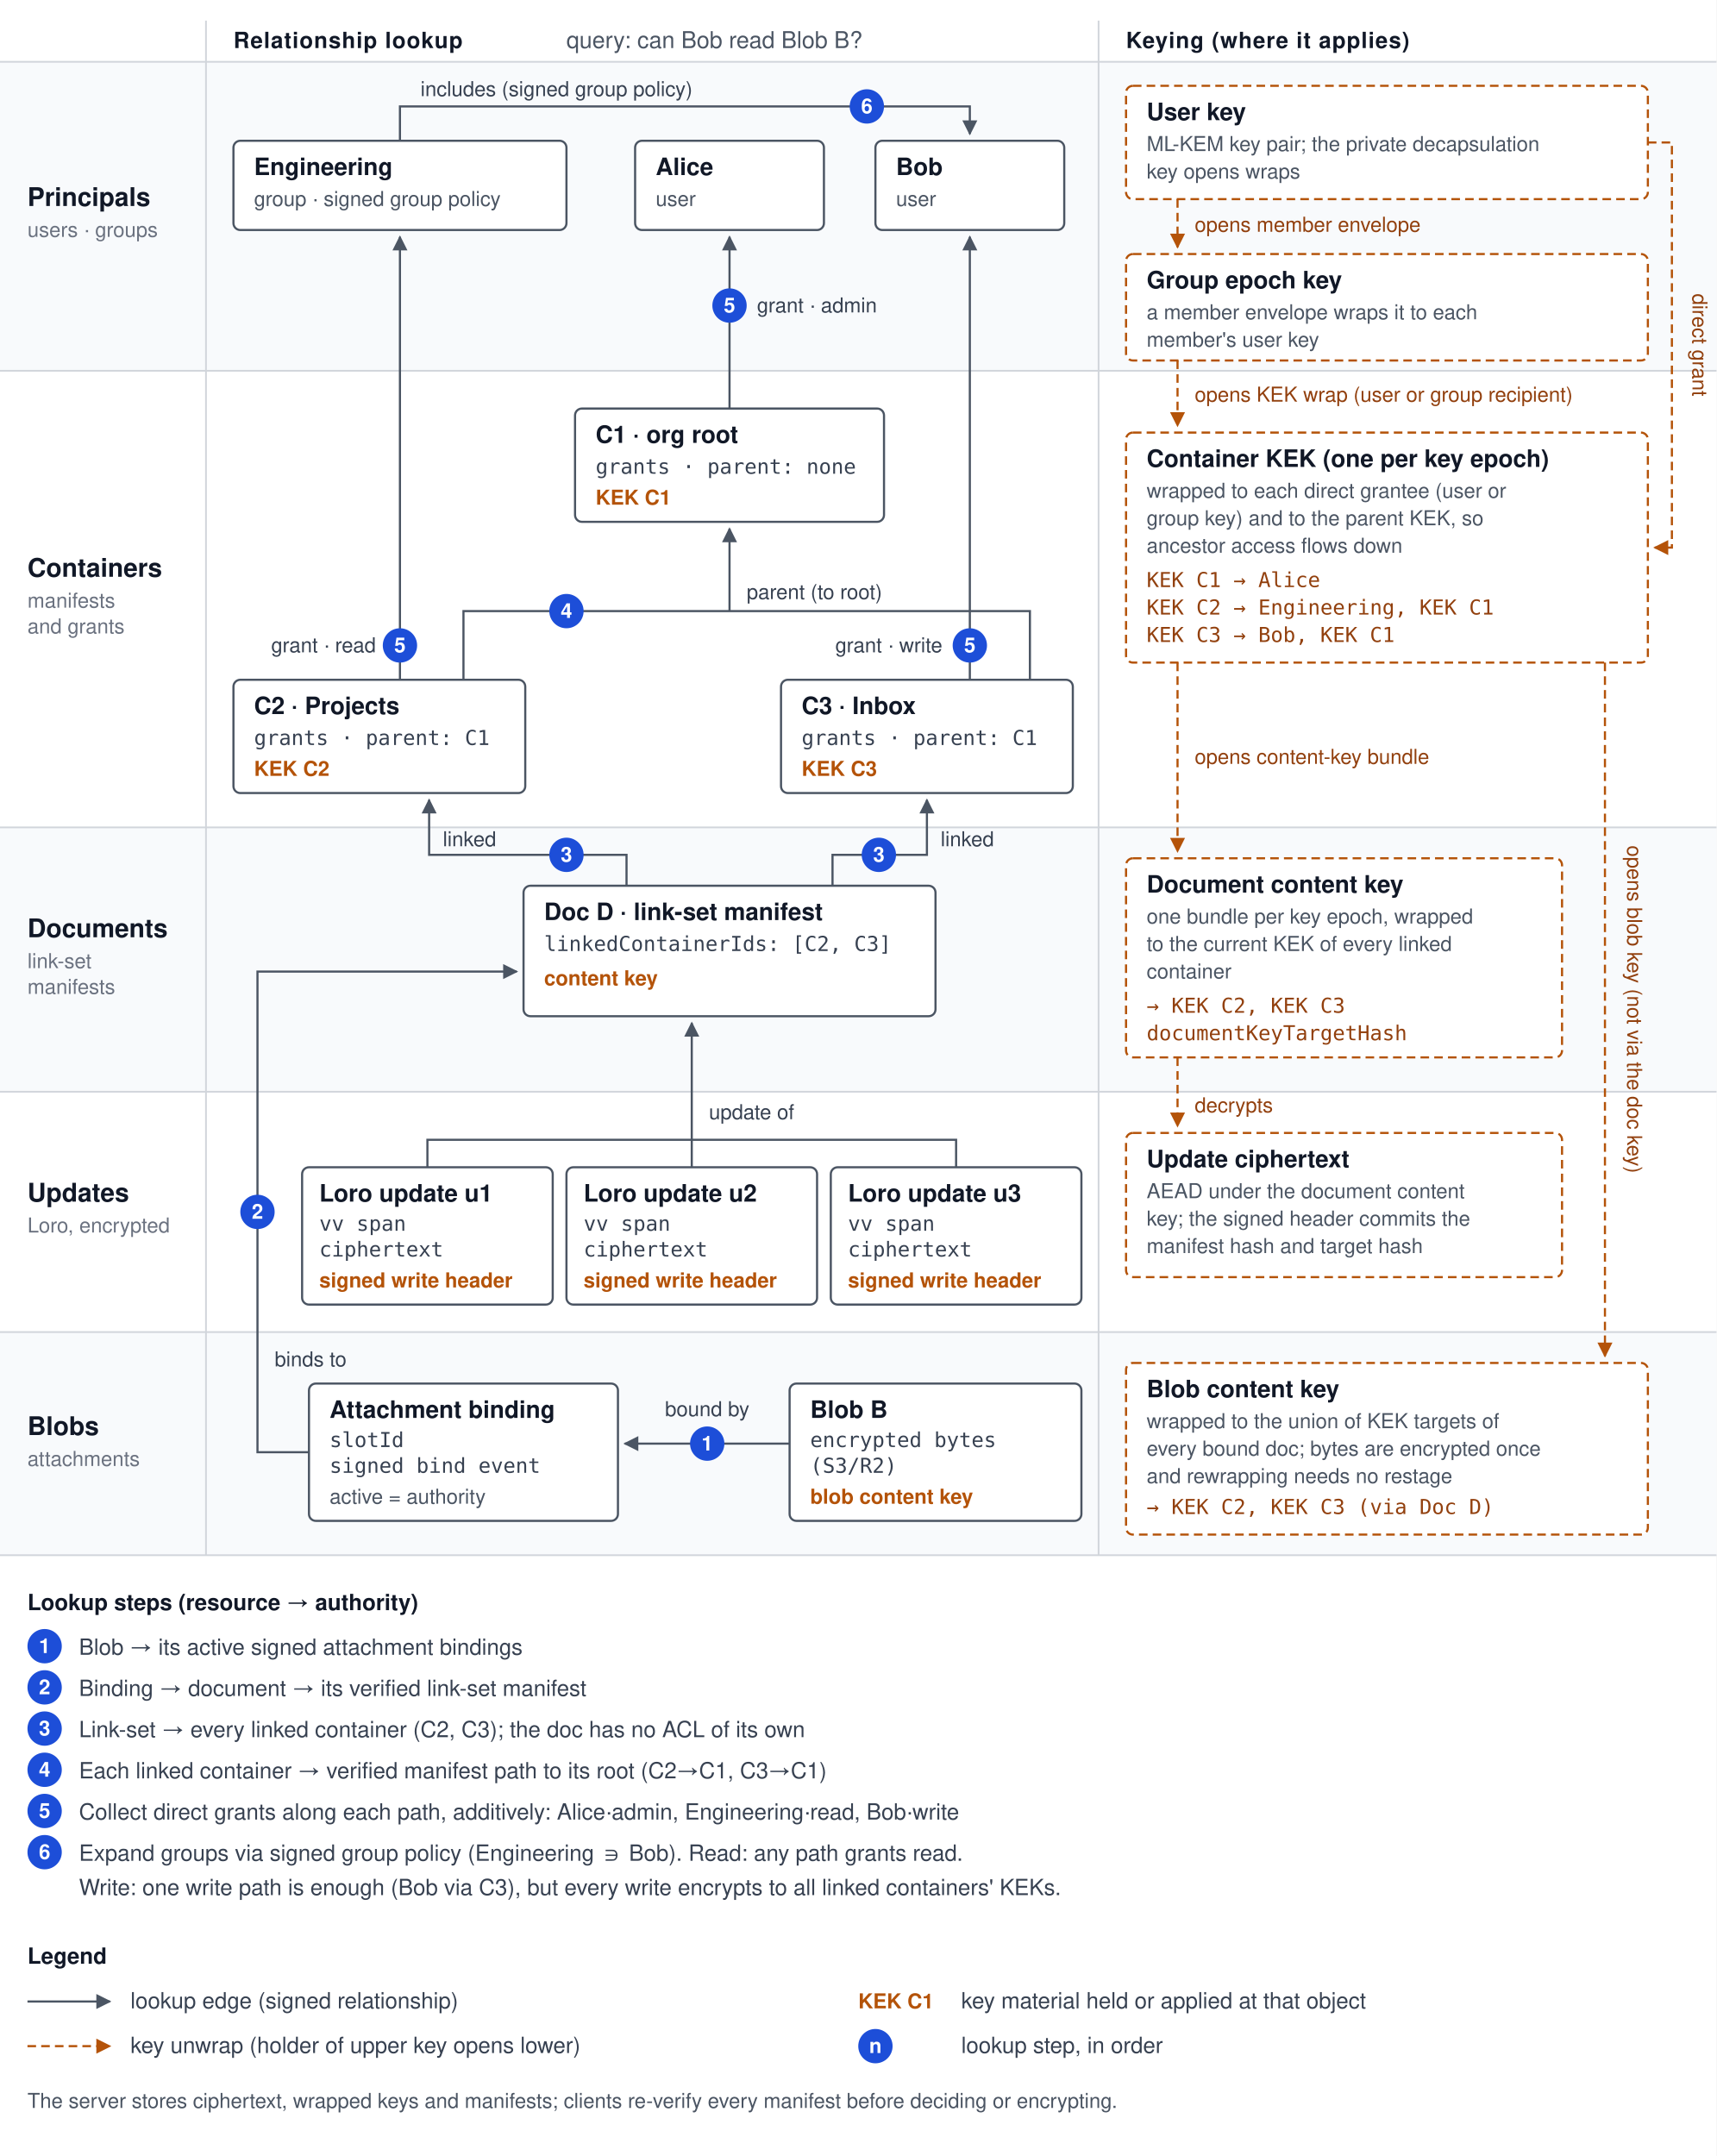
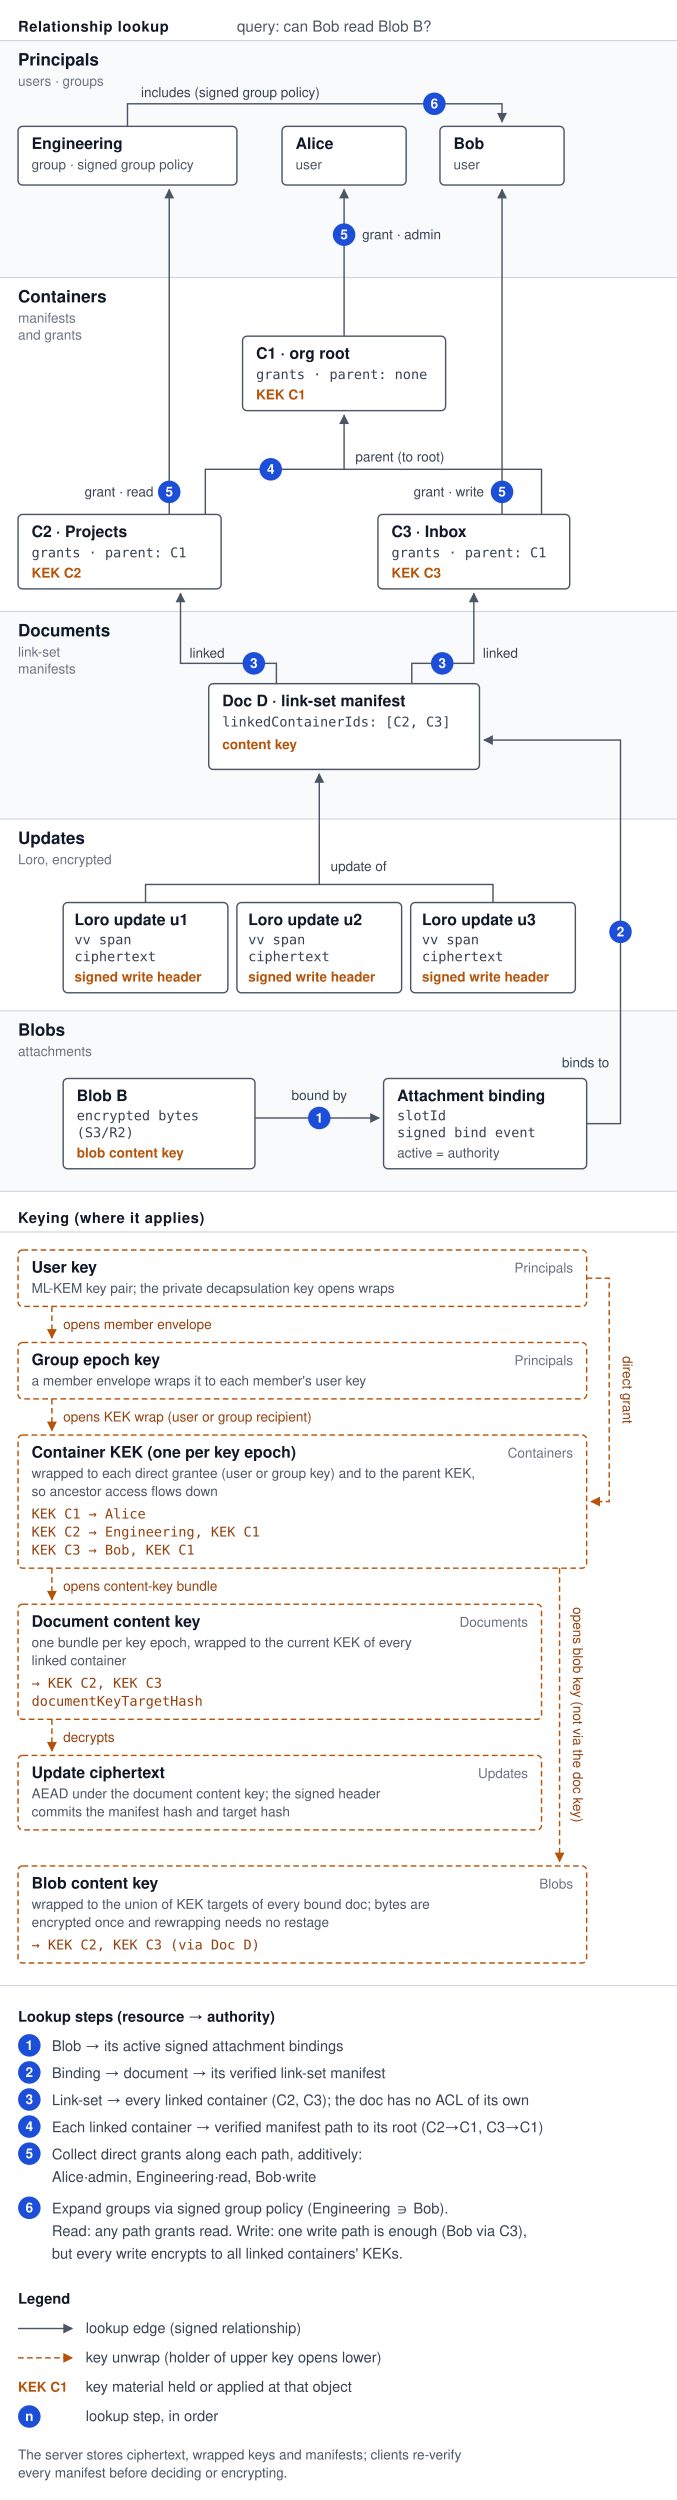
- <svg xmlns="http://www.w3.org/2000/svg" width="1000" height="1256" viewBox="0 0 1000 1256" font-family="ui-sans-serif, -apple-system, 'Segoe UI', Helvetica, Arial, sans-serif">
+ <svg xmlns="http://www.w3.org/2000/svg" width="600" height="2216" viewBox="0 0 600 2216" font-family="ui-sans-serif, -apple-system, 'Segoe UI', Helvetica, Arial, sans-serif">
  <defs>
    <marker id="access-keying-arrow" viewBox="0 0 10 10" refX="9" refY="5" markerWidth="7" markerHeight="7" orient="auto-start-reverse">
      <path d="M0,0 L10,5 L0,10 z" class="arrowhead" />
    </marker>
    <marker id="access-keying-arrow-key" viewBox="0 0 10 10" refX="9" refY="5" markerWidth="7" markerHeight="7" orient="auto-start-reverse">
      <path d="M0,0 L10,5 L0,10 z" class="arrowhead-key" />
    </marker>
    <style>
      .sub { font-size: 13.5px; fill: #4b5563; }
      .colhead { font-size: 13px; font-weight: 600; fill: #111827; letter-spacing: 0.04em; text-transform: uppercase; }
      .lane { font-size: 15px; font-weight: 600; fill: #111827; }
      .lanesub { font-size: 12px; fill: #6b7280; }
      .box { fill: #ffffff; stroke: #4b5563; stroke-width: 1.25; }
      .kbox { fill: #ffffff; stroke: #b45309; stroke-width: 1.25; stroke-dasharray: 5 3; }
      .name { font-size: 14px; font-weight: 600; fill: #111827; }
      .meta { font-size: 12px; fill: #4b5563; }
      .mono { font-size: 12px; fill: #374151; font-family: ui-monospace, SFMono-Regular, Menlo, Consolas, monospace; }
      .key { font-size: 12px; fill: #b45309; font-weight: 600; }
      .keymono { font-size: 12px; fill: #92400e; font-family: ui-monospace, SFMono-Regular, Menlo, Consolas, monospace; }
      .edge { fill: none; stroke: #4b5563; stroke-width: 1.25; }
      .kedge { fill: none; stroke: #b45309; stroke-width: 1.25; stroke-dasharray: 5 3; }
      .elabel { font-size: 12px; fill: #374151; }
      .klabel { font-size: 12px; fill: #92400e; }
      .step { fill: #1d4ed8; }
      .stepnum { font-size: 12px; font-weight: 700; fill: #ffffff; text-anchor: middle; }
      .foot { font-size: 13px; fill: #374151; }
      .foothead { font-size: 13px; font-weight: 600; fill: #111827; }
      .canvas { fill: #ffffff; }
      .band { fill: #f8fafc; }
      .rule { stroke: #d1d5db; stroke-width: 1; }
      .arrowhead { fill: #4b5563; }
      .arrowhead-key { fill: #b45309; }
    </style>
  </defs>
-   <rect x="0" y="0" width="1000" height="1256" class="canvas" />
-   <rect x="0" y="36" width="1000" height="180" class="band" />
-   <rect x="0" y="216" width="1000" height="266" class="canvas" />
-   <rect x="0" y="482" width="1000" height="154" class="band" />
-   <rect x="0" y="636" width="1000" height="140" class="canvas" />
-   <rect x="0" y="776" width="1000" height="130" class="band" />
+   <rect x="0" y="0" width="600" height="2216" class="canvas" />
+   <rect x="0" y="36" width="600" height="210" class="band" />
+   <rect x="0" y="246" width="600" height="296" class="canvas" />
+   <rect x="0" y="542" width="600" height="184" class="band" />
+   <rect x="0" y="726" width="600" height="170" class="canvas" />
+   <rect x="0" y="896" width="600" height="160" class="band" />
  <g class="rule">
-     <line x1="0" y1="36" x2="1000" y2="36" />
-     <line x1="0" y1="216" x2="1000" y2="216" />
-     <line x1="0" y1="482" x2="1000" y2="482" />
-     <line x1="0" y1="636" x2="1000" y2="636" />
-     <line x1="0" y1="776" x2="1000" y2="776" />
-     <line x1="0" y1="906" x2="1000" y2="906" />
-     <line x1="120" y1="12" x2="120" y2="906" />
-     <line x1="640" y1="12" x2="640" y2="906" />
+     <line x1="0" y1="36" x2="600" y2="36" />
+     <line x1="0" y1="246" x2="600" y2="246" />
+     <line x1="0" y1="542" x2="600" y2="542" />
+     <line x1="0" y1="726" x2="600" y2="726" />
+     <line x1="0" y1="896" x2="600" y2="896" />
+     <line x1="0" y1="1056" x2="600" y2="1056" />
+     <line x1="0" y1="1092" x2="600" y2="1092" />
+     <line x1="0" y1="1760" x2="600" y2="1760" />
  </g>
-   <text x="136" y="28" class="colhead">Relationship lookup</text>
-   <text x="330" y="28" class="sub">query: can Bob read Blob B?</text>
-   <text x="656" y="28" class="colhead">Keying (where it applies)</text>
-   <text x="16" y="120" class="lane">Principals</text>
-   <text x="16" y="138" class="lanesub">users · groups</text>
-   <text x="16" y="336" class="lane">Containers</text>
-   <text x="16" y="354" class="lanesub">manifests</text>
-   <text x="16" y="369" class="lanesub">and grants</text>
-   <text x="16" y="546" class="lane">Documents</text>
-   <text x="16" y="564" class="lanesub">link-set</text>
-   <text x="16" y="579" class="lanesub">manifests</text>
-   <text x="16" y="700" class="lane">Updates</text>
-   <text x="16" y="718" class="lanesub">Loro, encrypted</text>
-   <text x="16" y="836" class="lane">Blobs</text>
-   <text x="16" y="854" class="lanesub">attachments</text>
-   <rect x="136" y="82" width="194" height="52" rx="4" class="box" />
-   <text x="148" y="102" class="name">Engineering</text>
-   <text x="148" y="120" class="meta">group · signed group policy</text>
-   <rect x="370" y="82" width="110" height="52" rx="4" class="box" />
-   <text x="382" y="102" class="name">Alice</text>
-   <text x="382" y="120" class="meta">user</text>
-   <rect x="510" y="82" width="110" height="52" rx="4" class="box" />
-   <text x="522" y="102" class="name">Bob</text>
-   <text x="522" y="120" class="meta">user</text>
-   <path d="M233,82 V62 H565 V78" class="edge" marker-end="url(#access-keying-arrow)" />
-   <text x="245" y="56" class="elabel">includes (signed group policy)</text>
-   <circle cx="505" cy="62" r="10" class="step" />
-   <text x="505" y="66" class="stepnum">6</text>
-   <rect x="335" y="238" width="180" height="66" rx="4" class="box" />
-   <text x="347" y="258" class="name">C1 · org root</text>
-   <text x="347" y="276" class="mono">grants · parent: none</text>
-   <text x="347" y="294" class="key">KEK C1</text>
-   <rect x="136" y="396" width="170" height="66" rx="4" class="box" />
-   <text x="148" y="416" class="name">C2 · Projects</text>
-   <text x="148" y="434" class="mono">grants · parent: C1</text>
-   <text x="148" y="452" class="key">KEK C2</text>
-   <rect x="455" y="396" width="170" height="66" rx="4" class="box" />
-   <text x="467" y="416" class="name">C3 · Inbox</text>
-   <text x="467" y="434" class="mono">grants · parent: C1</text>
-   <text x="467" y="452" class="key">KEK C3</text>
-   <path d="M270,396 V356 H600 V396" class="edge" />
-   <path d="M425,356 V308" class="edge" marker-end="url(#access-keying-arrow)" />
-   <text x="435" y="349" class="elabel">parent (to root)</text>
-   <circle cx="330" cy="356" r="10" class="step" />
-   <text x="330" y="360" class="stepnum">4</text>
-   <path d="M233,396 V138" class="edge" marker-end="url(#access-keying-arrow)" />
-   <circle cx="233" cy="376" r="10" class="step" />
-   <text x="233" y="380" class="stepnum">5</text>
-   <text x="219" y="380" class="elabel" text-anchor="end">grant · read</text>
-   <path d="M425,238 V138" class="edge" marker-end="url(#access-keying-arrow)" />
-   <circle cx="425" cy="178" r="10" class="step" />
-   <text x="425" y="182" class="stepnum">5</text>
-   <text x="441" y="182" class="elabel">grant · admin</text>
-   <path d="M565,396 V138" class="edge" marker-end="url(#access-keying-arrow)" />
-   <circle cx="565" cy="376" r="10" class="step" />
-   <text x="565" y="380" class="stepnum">5</text>
-   <text x="549" y="380" class="elabel" text-anchor="end">grant · write</text>
-   <rect x="305" y="516" width="240" height="76" rx="4" class="box" />
-   <text x="317" y="536" class="name">Doc D · link-set manifest</text>
-   <text x="317" y="554" class="mono">linkedContainerIds: [C2, C3]</text>
-   <text x="317" y="574" class="key">content key</text>
-   <path d="M365,516 V498 H250 V466" class="edge" marker-end="url(#access-keying-arrow)" />
-   <path d="M485,516 V498 H540 V466" class="edge" marker-end="url(#access-keying-arrow)" />
-   <circle cx="330" cy="498" r="10" class="step" />
-   <text x="330" y="502" class="stepnum">3</text>
-   <circle cx="512" cy="498" r="10" class="step" />
-   <text x="512" y="502" class="stepnum">3</text>
-   <text x="258" y="493" class="elabel">linked</text>
-   <text x="548" y="493" class="elabel">linked</text>
-   <rect x="176" y="680" width="146" height="80" rx="4" class="box" />
-   <text x="186" y="700" class="name">Loro update u1</text>
-   <text x="186" y="717" class="mono">vv span</text>
-   <text x="186" y="732" class="mono">ciphertext</text>
-   <text x="186" y="750" class="key">signed write header</text>
-   <rect x="330" y="680" width="146" height="80" rx="4" class="box" />
-   <text x="340" y="700" class="name">Loro update u2</text>
-   <text x="340" y="717" class="mono">vv span</text>
-   <text x="340" y="732" class="mono">ciphertext</text>
-   <text x="340" y="750" class="key">signed write header</text>
-   <rect x="484" y="680" width="146" height="80" rx="4" class="box" />
-   <text x="494" y="700" class="name">Loro update u3</text>
-   <text x="494" y="717" class="mono">vv span</text>
-   <text x="494" y="732" class="mono">ciphertext</text>
-   <text x="494" y="750" class="key">signed write header</text>
-   <path d="M249,680 V664 H557 V680" class="edge" />
-   <path d="M403,680 V596" class="edge" marker-end="url(#access-keying-arrow)" />
-   <text x="413" y="652" class="elabel">update of</text>
-   <rect x="180" y="806" width="180" height="80" rx="4" class="box" />
-   <text x="192" y="826" class="name">Attachment binding</text>
-   <text x="192" y="843" class="mono">slotId</text>
-   <text x="192" y="858" class="mono">signed bind event</text>
-   <text x="192" y="876" class="meta">active = authority</text>
-   <rect x="460" y="806" width="170" height="80" rx="4" class="box" />
-   <text x="472" y="826" class="name">Blob B</text>
-   <text x="472" y="843" class="mono">encrypted bytes</text>
-   <text x="472" y="858" class="mono">(S3/R2)</text>
-   <text x="472" y="876" class="key">blob content key</text>
-   <path d="M460,841 H364" class="edge" marker-end="url(#access-keying-arrow)" />
-   <circle cx="412" cy="841" r="10" class="step" />
-   <text x="412" y="845" class="stepnum">1</text>
-   <text x="412" y="825" class="elabel" text-anchor="middle">bound by</text>
-   <path d="M180,846 H150 V566 H301" class="edge" marker-end="url(#access-keying-arrow)" />
-   <circle cx="150" cy="706" r="10" class="step" />
-   <text x="150" y="710" class="stepnum">2</text>
-   <text x="160" y="796" class="elabel">binds to</text>
-   <rect x="656" y="50" width="304" height="66" rx="4" class="kbox" />
-   <text x="668" y="70" class="name">User key</text>
-   <text x="668" y="88" class="meta">ML-KEM key pair; the private decapsulation</text>
-   <text x="668" y="104" class="meta">key opens wraps</text>
-   <rect x="656" y="148" width="304" height="62" rx="4" class="kbox" />
-   <text x="668" y="168" class="name">Group epoch key</text>
-   <text x="668" y="186" class="meta">a member envelope wraps it to each</text>
-   <text x="668" y="202" class="meta">member's user key</text>
-   <path d="M686,116 V144" class="kedge" marker-end="url(#access-keying-arrow-key)" />
-   <text x="696" y="135" class="klabel">opens member envelope</text>
-   <rect x="656" y="252" width="304" height="134" rx="4" class="kbox" />
-   <text x="668" y="272" class="name">Container KEK (one per key epoch)</text>
-   <text x="668" y="290" class="meta">wrapped to each direct grantee (user or</text>
-   <text x="668" y="306" class="meta">group key) and to the parent KEK, so</text>
-   <text x="668" y="322" class="meta">ancestor access flows down</text>
-   <text x="668" y="342" class="keymono">KEK C1 → Alice</text>
-   <text x="668" y="358" class="keymono">KEK C2 → Engineering, KEK C1</text>
-   <text x="668" y="374" class="keymono">KEK C3 → Bob, KEK C1</text>
-   <path d="M960,83 H974 V319 H964" class="kedge" marker-end="url(#access-keying-arrow-key)" />
-   <text x="986" y="201" class="klabel" text-anchor="middle" transform="rotate(90 986 201)">direct grant</text>
-   <path d="M686,210 V248" class="kedge" marker-end="url(#access-keying-arrow-key)" />
-   <text x="696" y="234" class="klabel">opens KEK wrap (user or group recipient)</text>
-   <rect x="656" y="500" width="254" height="116" rx="4" class="kbox" />
-   <text x="668" y="520" class="name">Document content key</text>
-   <text x="668" y="538" class="meta">one bundle per key epoch, wrapped</text>
-   <text x="668" y="554" class="meta">to the current KEK of every linked</text>
-   <text x="668" y="570" class="meta">container</text>
-   <text x="668" y="590" class="keymono">→ KEK C2, KEK C3</text>
-   <text x="668" y="606" class="keymono">documentKeyTargetHash</text>
-   <path d="M686,386 V496" class="kedge" marker-end="url(#access-keying-arrow-key)" />
-   <text x="696" y="445" class="klabel">opens content-key bundle</text>
-   <rect x="656" y="660" width="254" height="84" rx="4" class="kbox" />
-   <text x="668" y="680" class="name">Update ciphertext</text>
-   <text x="668" y="698" class="meta">AEAD under the document content</text>
-   <text x="668" y="714" class="meta">key; the signed header commits the</text>
-   <text x="668" y="730" class="meta">manifest hash and target hash</text>
-   <path d="M686,616 V656" class="kedge" marker-end="url(#access-keying-arrow-key)" />
-   <text x="696" y="648" class="klabel">decrypts</text>
-   <rect x="656" y="794" width="304" height="100" rx="4" class="kbox" />
-   <text x="668" y="814" class="name">Blob content key</text>
-   <text x="668" y="832" class="meta">wrapped to the union of KEK targets of</text>
-   <text x="668" y="848" class="meta">every bound doc; bytes are encrypted once</text>
-   <text x="668" y="864" class="meta">and rewrapping needs no restage</text>
-   <text x="668" y="882" class="keymono">→ KEK C2, KEK C3 (via Doc D)</text>
-   <path d="M935,386 V790" class="kedge" marker-end="url(#access-keying-arrow-key)" />
-   <text x="948" y="588" class="klabel" text-anchor="middle" transform="rotate(90 948 588)">opens blob key (not via the doc key)</text>
-   <text x="16" y="938" class="foothead">Lookup steps (resource → authority)</text>
+   <text x="16" y="28" class="colhead">Relationship lookup</text>
+   <text x="210" y="28" class="sub">query: can Bob read Blob B?</text>
+   <text x="16" y="58" class="lane">Principals</text>
+   <text x="16" y="76" class="lanesub">users · groups</text>
+   <text x="16" y="268" class="lane">Containers</text>
+   <text x="16" y="286" class="lanesub">manifests</text>
+   <text x="16" y="301" class="lanesub">and grants</text>
+   <text x="16" y="564" class="lane">Documents</text>
+   <text x="16" y="582" class="lanesub">link-set</text>
+   <text x="16" y="597" class="lanesub">manifests</text>
+   <text x="16" y="748" class="lane">Updates</text>
+   <text x="16" y="766" class="lanesub">Loro, encrypted</text>
+   <text x="16" y="918" class="lane">Blobs</text>
+   <text x="16" y="936" class="lanesub">attachments</text>
+   <rect x="16" y="112" width="194" height="52" rx="4" class="box" />
+   <text x="28" y="132" class="name">Engineering</text>
+   <text x="28" y="150" class="meta">group · signed group policy</text>
+   <rect x="250" y="112" width="110" height="52" rx="4" class="box" />
+   <text x="262" y="132" class="name">Alice</text>
+   <text x="262" y="150" class="meta">user</text>
+   <rect x="390" y="112" width="110" height="52" rx="4" class="box" />
+   <text x="402" y="132" class="name">Bob</text>
+   <text x="402" y="150" class="meta">user</text>
+   <path d="M113,112 V92 H445 V108" class="edge" marker-end="url(#access-keying-arrow)" />
+   <text x="125" y="86" class="elabel">includes (signed group policy)</text>
+   <circle cx="385" cy="92" r="10" class="step" />
+   <text x="385" y="96" class="stepnum">6</text>
+   <rect x="215" y="298" width="180" height="66" rx="4" class="box" />
+   <text x="227" y="318" class="name">C1 · org root</text>
+   <text x="227" y="336" class="mono">grants · parent: none</text>
+   <text x="227" y="354" class="key">KEK C1</text>
+   <rect x="16" y="456" width="180" height="66" rx="4" class="box" />
+   <text x="28" y="476" class="name">C2 · Projects</text>
+   <text x="28" y="494" class="mono">grants · parent: C1</text>
+   <text x="28" y="512" class="key">KEK C2</text>
+   <rect x="335" y="456" width="170" height="66" rx="4" class="box" />
+   <text x="347" y="476" class="name">C3 · Inbox</text>
+   <text x="347" y="494" class="mono">grants · parent: C1</text>
+   <text x="347" y="512" class="key">KEK C3</text>
+   <path d="M182,456 V416 H480 V456" class="edge" />
+   <path d="M305,416 V368" class="edge" marker-end="url(#access-keying-arrow)" />
+   <text x="315" y="409" class="elabel">parent (to root)</text>
+   <circle cx="240" cy="416" r="10" class="step" />
+   <text x="240" y="420" class="stepnum">4</text>
+   <path d="M150,456 V168" class="edge" marker-end="url(#access-keying-arrow)" />
+   <circle cx="150" cy="436" r="10" class="step" />
+   <text x="150" y="440" class="stepnum">5</text>
+   <text x="136" y="440" class="elabel" text-anchor="end">grant · read</text>
+   <path d="M305,298 V168" class="edge" marker-end="url(#access-keying-arrow)" />
+   <circle cx="305" cy="208" r="10" class="step" />
+   <text x="305" y="212" class="stepnum">5</text>
+   <text x="321" y="212" class="elabel">grant · admin</text>
+   <path d="M445,456 V168" class="edge" marker-end="url(#access-keying-arrow)" />
+   <circle cx="445" cy="436" r="10" class="step" />
+   <text x="445" y="440" class="stepnum">5</text>
+   <text x="429" y="440" class="elabel" text-anchor="end">grant · write</text>
+   <rect x="185" y="606" width="240" height="76" rx="4" class="box" />
+   <text x="197" y="626" class="name">Doc D · link-set manifest</text>
+   <text x="197" y="644" class="mono">linkedContainerIds: [C2, C3]</text>
+   <text x="197" y="664" class="key">content key</text>
+   <path d="M245,606 V588 H160 V526" class="edge" marker-end="url(#access-keying-arrow)" />
+   <path d="M365,606 V588 H420 V526" class="edge" marker-end="url(#access-keying-arrow)" />
+   <circle cx="225" cy="588" r="10" class="step" />
+   <text x="225" y="592" class="stepnum">3</text>
+   <circle cx="392" cy="588" r="10" class="step" />
+   <text x="392" y="592" class="stepnum">3</text>
+   <text x="168" y="583" class="elabel">linked</text>
+   <text x="428" y="583" class="elabel">linked</text>
+   <rect x="56" y="800" width="146" height="80" rx="4" class="box" />
+   <text x="66" y="820" class="name">Loro update u1</text>
+   <text x="66" y="837" class="mono">vv span</text>
+   <text x="66" y="852" class="mono">ciphertext</text>
+   <text x="66" y="870" class="key">signed write header</text>
+   <rect x="210" y="800" width="146" height="80" rx="4" class="box" />
+   <text x="220" y="820" class="name">Loro update u2</text>
+   <text x="220" y="837" class="mono">vv span</text>
+   <text x="220" y="852" class="mono">ciphertext</text>
+   <text x="220" y="870" class="key">signed write header</text>
+   <rect x="364" y="800" width="146" height="80" rx="4" class="box" />
+   <text x="374" y="820" class="name">Loro update u3</text>
+   <text x="374" y="837" class="mono">vv span</text>
+   <text x="374" y="852" class="mono">ciphertext</text>
+   <text x="374" y="870" class="key">signed write header</text>
+   <path d="M129,800 V784 H437 V800" class="edge" />
+   <path d="M283,784 V686" class="edge" marker-end="url(#access-keying-arrow)" />
+   <text x="293" y="772" class="elabel">update of</text>
+   <rect x="56" y="956" width="170" height="80" rx="4" class="box" />
+   <text x="68" y="976" class="name">Blob B</text>
+   <text x="68" y="993" class="mono">encrypted bytes</text>
+   <text x="68" y="1008" class="mono">(S3/R2)</text>
+   <text x="68" y="1026" class="key">blob content key</text>
+   <rect x="340" y="956" width="180" height="80" rx="4" class="box" />
+   <text x="352" y="976" class="name">Attachment binding</text>
+   <text x="352" y="993" class="mono">slotId</text>
+   <text x="352" y="1008" class="mono">signed bind event</text>
+   <text x="352" y="1026" class="meta">active = authority</text>
+   <path d="M226,991 H336" class="edge" marker-end="url(#access-keying-arrow)" />
+   <circle cx="283" cy="991" r="10" class="step" />
+   <text x="283" y="995" class="stepnum">1</text>
+   <text x="283" y="975" class="elabel" text-anchor="middle">bound by</text>
+   <path d="M520,996 H550 V656 H429" class="edge" marker-end="url(#access-keying-arrow)" />
+   <circle cx="550" cy="826" r="10" class="step" />
+   <text x="550" y="830" class="stepnum">2</text>
+   <text x="540" y="946" class="elabel" text-anchor="end">binds to</text>
+   <text x="16" y="1084" class="colhead">Keying (where it applies)</text>
+   <rect x="16" y="1108" width="504" height="50" rx="4" class="kbox" />
+   <text x="28" y="1128" class="name">User key</text>
+   <text x="508" y="1128" class="lanesub" text-anchor="end">Principals</text>
+   <text x="28" y="1146" class="meta">ML-KEM key pair; the private decapsulation key opens wraps</text>
+   <path d="M46,1158 V1186" class="kedge" marker-end="url(#access-keying-arrow-key)" />
+   <text x="56" y="1178" class="klabel">opens member envelope</text>
+   <rect x="16" y="1190" width="504" height="50" rx="4" class="kbox" />
+   <text x="28" y="1210" class="name">Group epoch key</text>
+   <text x="508" y="1210" class="lanesub" text-anchor="end">Principals</text>
+   <text x="28" y="1228" class="meta">a member envelope wraps it to each member's user key</text>
+   <rect x="16" y="1272" width="504" height="118" rx="4" class="kbox" />
+   <text x="28" y="1292" class="name">Container KEK (one per key epoch)</text>
+   <text x="508" y="1292" class="lanesub" text-anchor="end">Containers</text>
+   <text x="28" y="1310" class="meta">wrapped to each direct grantee (user or group key) and to the parent KEK,</text>
+   <text x="28" y="1326" class="meta">so ancestor access flows down</text>
+   <text x="28" y="1346" class="keymono">KEK C1 → Alice</text>
+   <text x="28" y="1362" class="keymono">KEK C2 → Engineering, KEK C1</text>
+   <text x="28" y="1378" class="keymono">KEK C3 → Bob, KEK C1</text>
+   <path d="M520,1133 H540 V1331 H524" class="kedge" marker-end="url(#access-keying-arrow-key)" />
+   <text x="552" y="1232" class="klabel" text-anchor="middle" transform="rotate(90 552 1232)">direct grant</text>
+   <path d="M46,1240 V1268" class="kedge" marker-end="url(#access-keying-arrow-key)" />
+   <text x="56" y="1260" class="klabel">opens KEK wrap (user or group recipient)</text>
+   <rect x="16" y="1422" width="464" height="102" rx="4" class="kbox" />
+   <text x="28" y="1442" class="name">Document content key</text>
+   <text x="468" y="1442" class="lanesub" text-anchor="end">Documents</text>
+   <text x="28" y="1460" class="meta">one bundle per key epoch, wrapped to the current KEK of every</text>
+   <text x="28" y="1476" class="meta">linked container</text>
+   <text x="28" y="1496" class="keymono">→ KEK C2, KEK C3</text>
+   <text x="28" y="1512" class="keymono">documentKeyTargetHash</text>
+   <path d="M46,1390 V1418" class="kedge" marker-end="url(#access-keying-arrow-key)" />
+   <text x="56" y="1410" class="klabel">opens content-key bundle</text>
+   <rect x="16" y="1556" width="464" height="66" rx="4" class="kbox" />
+   <text x="28" y="1576" class="name">Update ciphertext</text>
+   <text x="468" y="1576" class="lanesub" text-anchor="end">Updates</text>
+   <text x="28" y="1594" class="meta">AEAD under the document content key; the signed header</text>
+   <text x="28" y="1610" class="meta">commits the manifest hash and target hash</text>
+   <path d="M46,1524 V1552" class="kedge" marker-end="url(#access-keying-arrow-key)" />
+   <text x="56" y="1544" class="klabel">decrypts</text>
+   <rect x="16" y="1654" width="504" height="86" rx="4" class="kbox" />
+   <text x="28" y="1674" class="name">Blob content key</text>
+   <text x="508" y="1674" class="lanesub" text-anchor="end">Blobs</text>
+   <text x="28" y="1692" class="meta">wrapped to the union of KEK targets of every bound doc; bytes are</text>
+   <text x="28" y="1708" class="meta">encrypted once and rewrapping needs no restage</text>
+   <text x="28" y="1728" class="keymono">→ KEK C2, KEK C3 (via Doc D)</text>
+   <path d="M496,1390 V1650" class="kedge" marker-end="url(#access-keying-arrow-key)" />
+   <text x="508" y="1520" class="klabel" text-anchor="middle" transform="rotate(90 508 1520)">opens blob key (not via the doc key)</text>
+   <text x="16" y="1792" class="foothead">Lookup steps (resource → authority)</text>
  <g class="foot">
-     <circle cx="26" cy="959" r="10" class="step" />
-     <text x="26" y="963" class="stepnum">1</text>
-     <text x="46" y="964">Blob → its active signed attachment bindings</text>
-     <circle cx="26" cy="983" r="10" class="step" />
-     <text x="26" y="987" class="stepnum">2</text>
-     <text x="46" y="988">Binding → document → its verified link-set manifest</text>
-     <circle cx="26" cy="1007" r="10" class="step" />
-     <text x="26" y="1011" class="stepnum">3</text>
-     <text x="46" y="1012">Link-set → every linked container (C2, C3); the doc has no ACL of its own</text>
-     <circle cx="26" cy="1031" r="10" class="step" />
-     <text x="26" y="1035" class="stepnum">4</text>
-     <text x="46" y="1036">Each linked container → verified manifest path to its root (C2→C1, C3→C1)</text>
-     <circle cx="26" cy="1055" r="10" class="step" />
-     <text x="26" y="1059" class="stepnum">5</text>
-     <text x="46" y="1060">Collect direct grants along each path, additively: Alice·admin, Engineering·read, Bob·write</text>
-     <circle cx="26" cy="1079" r="10" class="step" />
-     <text x="26" y="1083" class="stepnum">6</text>
-     <text x="46" y="1084">Expand groups via signed group policy (Engineering ∋ Bob). Read: any path grants read.</text>
-     <text x="46" y="1104">Write: one write path is enough (Bob via C3), but every write encrypts to all linked containers' KEKs.</text>
+     <circle cx="26" cy="1813" r="10" class="step" />
+     <text x="26" y="1817" class="stepnum">1</text>
+     <text x="46" y="1818">Blob → its active signed attachment bindings</text>
+     <circle cx="26" cy="1837" r="10" class="step" />
+     <text x="26" y="1841" class="stepnum">2</text>
+     <text x="46" y="1842">Binding → document → its verified link-set manifest</text>
+     <circle cx="26" cy="1861" r="10" class="step" />
+     <text x="26" y="1865" class="stepnum">3</text>
+     <text x="46" y="1866">Link-set → every linked container (C2, C3); the doc has no ACL of its own</text>
+     <circle cx="26" cy="1885" r="10" class="step" />
+     <text x="26" y="1889" class="stepnum">4</text>
+     <text x="46" y="1890">Each linked container → verified manifest path to its root (C2→C1, C3→C1)</text>
+     <circle cx="26" cy="1909" r="10" class="step" />
+     <text x="26" y="1913" class="stepnum">5</text>
+     <text x="46" y="1914">Collect direct grants along each path, additively:</text>
+     <text x="46" y="1934">Alice·admin, Engineering·read, Bob·write</text>
+     <circle cx="26" cy="1957" r="10" class="step" />
+     <text x="26" y="1961" class="stepnum">6</text>
+     <text x="46" y="1962">Expand groups via signed group policy (Engineering ∋ Bob).</text>
+     <text x="46" y="1982">Read: any path grants read. Write: one write path is enough (Bob via C3),</text>
+     <text x="46" y="2002">but every write encrypts to all linked containers' KEKs.</text>
  </g>
-   <text x="16" y="1144" class="foothead">Legend</text>
-   <path d="M16,1166 H64" class="edge" marker-end="url(#access-keying-arrow)" />
-   <text x="76" y="1170" class="foot">lookup edge (signed relationship)</text>
-   <path d="M16,1192 H64" class="kedge" marker-end="url(#access-keying-arrow-key)" />
-   <text x="76" y="1196" class="foot">key unwrap (holder of upper key opens lower)</text>
-   <text x="500" y="1170" class="key">KEK C1</text>
-   <text x="560" y="1170" class="foot">key material held or applied at that object</text>
-   <circle cx="510" cy="1192" r="10" class="step" />
-   <text x="510" y="1196" class="stepnum">n</text>
-   <text x="560" y="1196" class="foot">lookup step, in order</text>
-   <text x="16" y="1228" class="meta">The server stores ciphertext, wrapped keys and manifests; clients re-verify every manifest before deciding or encrypting.</text>
+   <text x="16" y="2042" class="foothead">Legend</text>
+   <path d="M16,2064 H64" class="edge" marker-end="url(#access-keying-arrow)" />
+   <text x="76" y="2068" class="foot">lookup edge (signed relationship)</text>
+   <path d="M16,2090 H64" class="kedge" marker-end="url(#access-keying-arrow-key)" />
+   <text x="76" y="2094" class="foot">key unwrap (holder of upper key opens lower)</text>
+   <text x="16" y="2120" class="key">KEK C1</text>
+   <text x="76" y="2120" class="foot">key material held or applied at that object</text>
+   <circle cx="26" cy="2142" r="10" class="step" />
+   <text x="26" y="2146" class="stepnum">n</text>
+   <text x="76" y="2146" class="foot">lookup step, in order</text>
+   <text x="16" y="2180" class="meta">The server stores ciphertext, wrapped keys and manifests; clients re-verify</text>
+   <text x="16" y="2196" class="meta">every manifest before deciding or encrypting.</text>
</svg>
